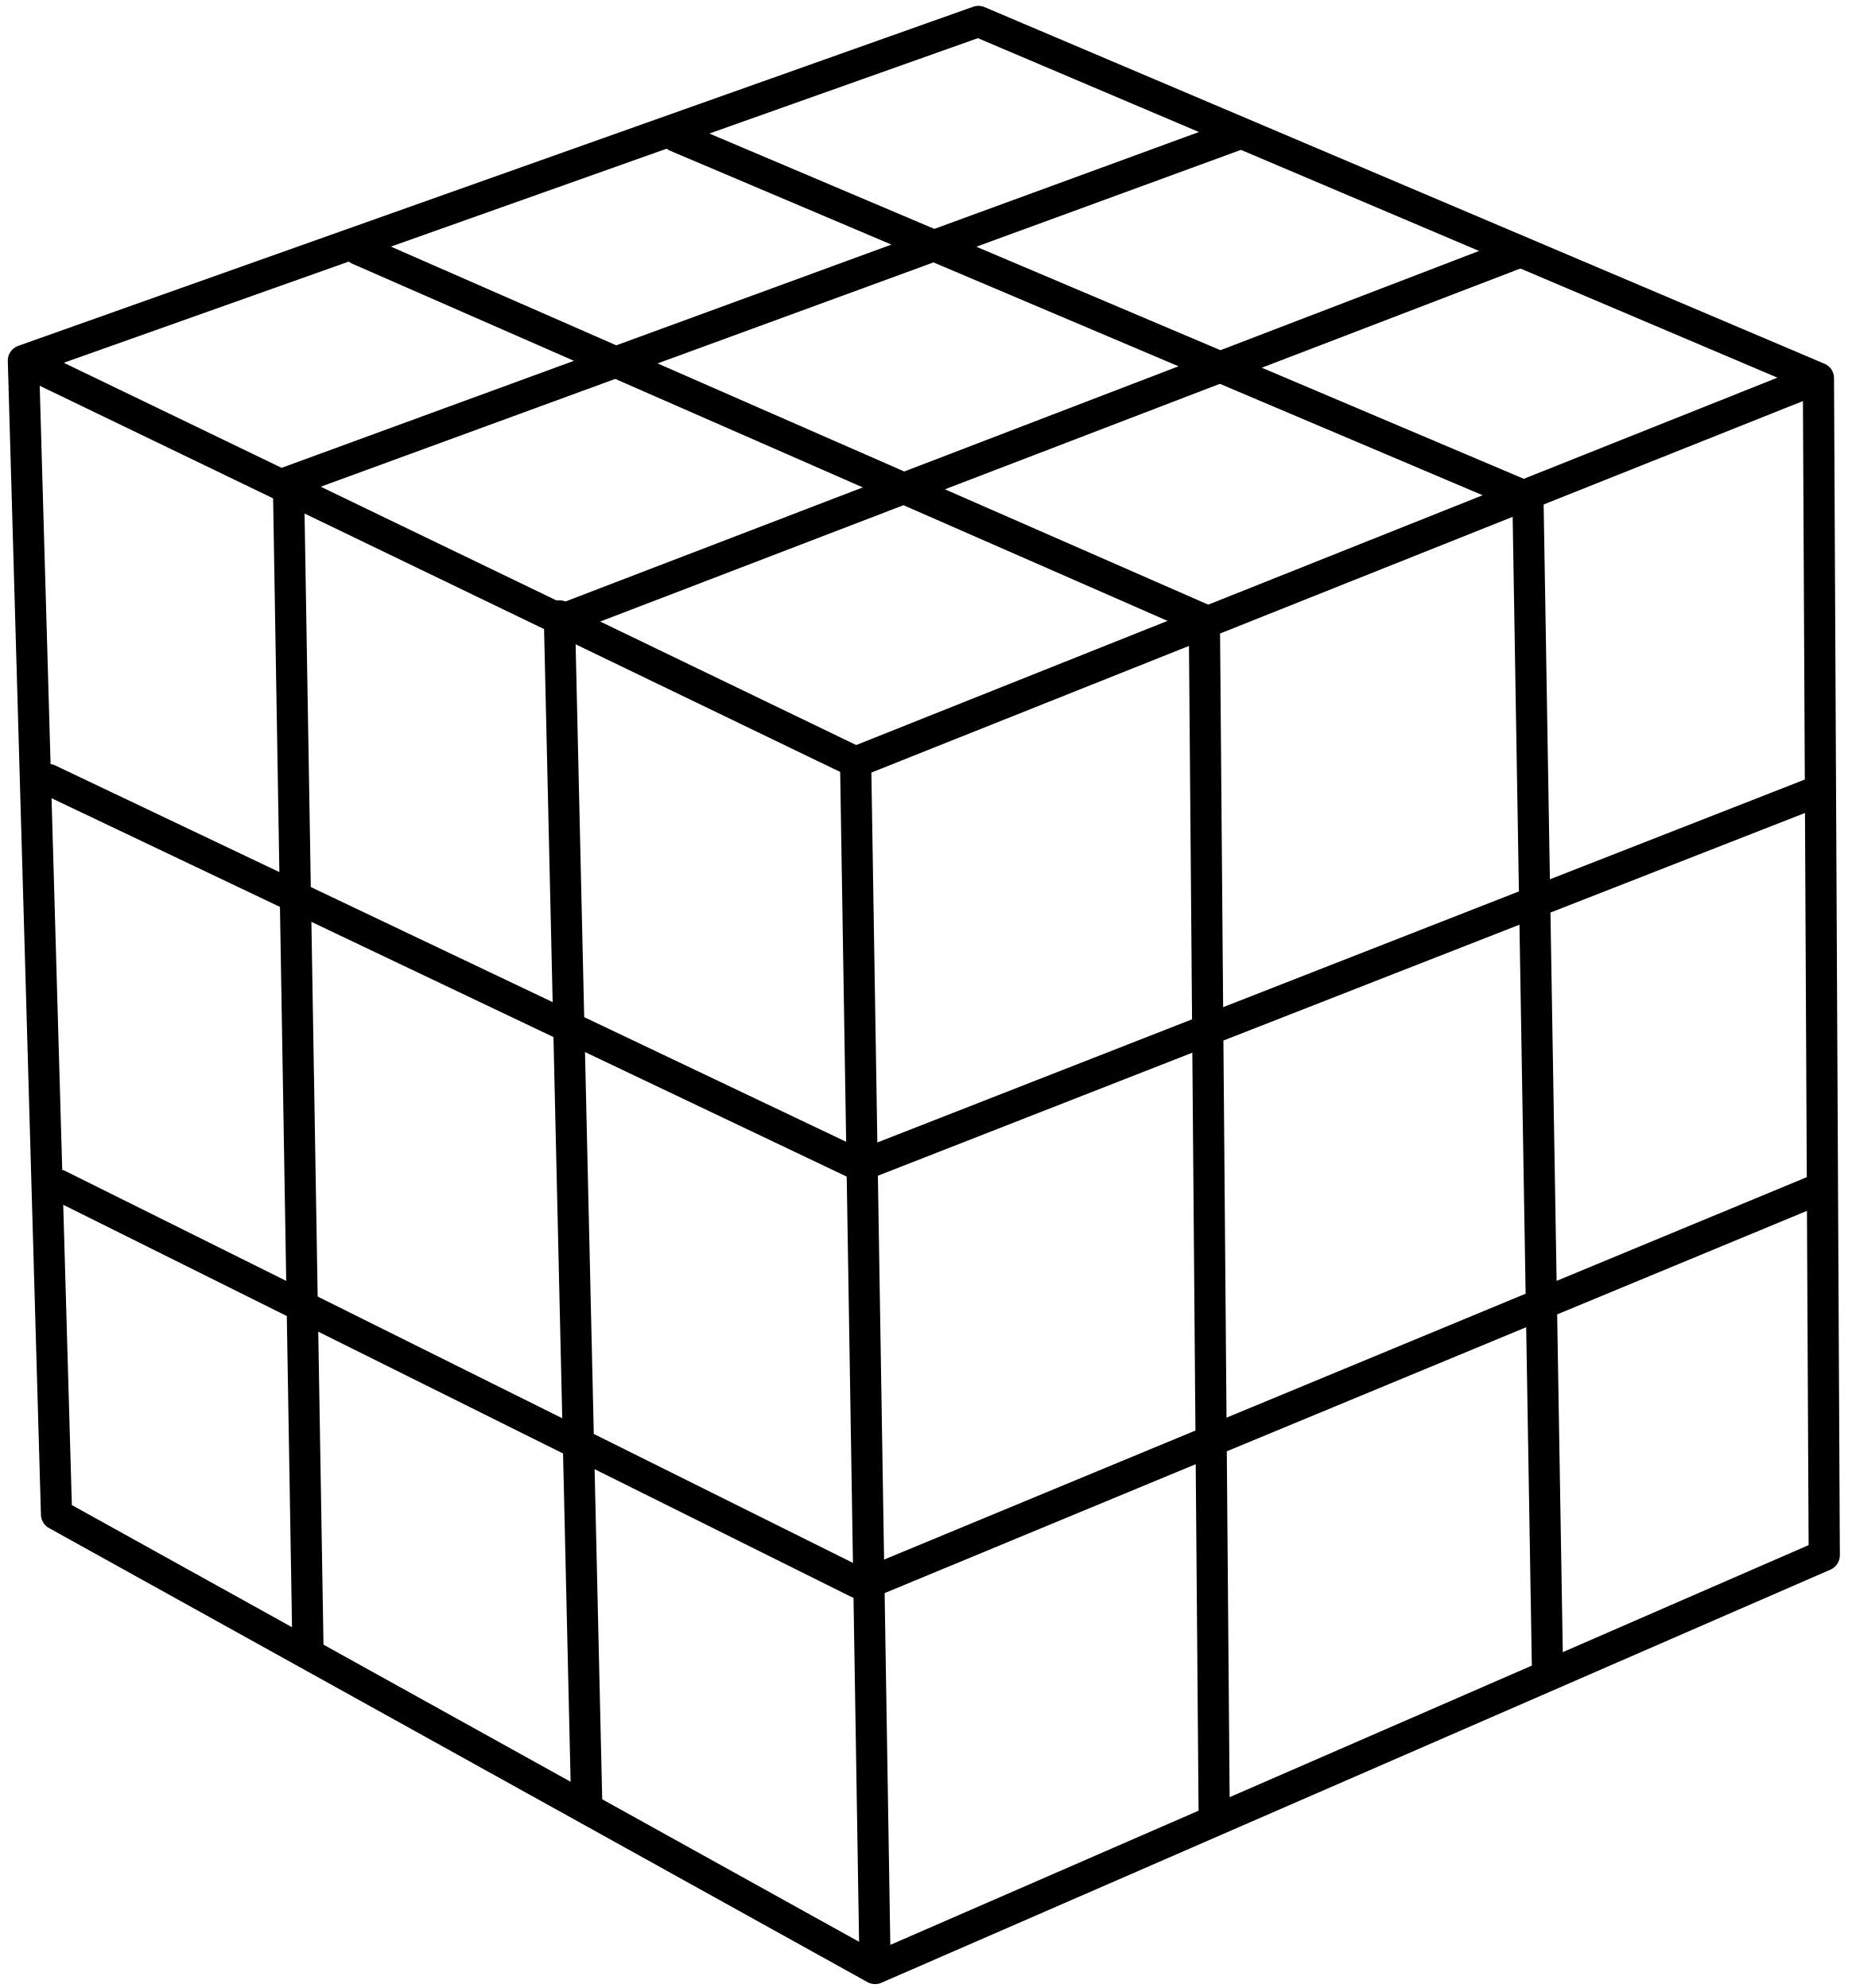
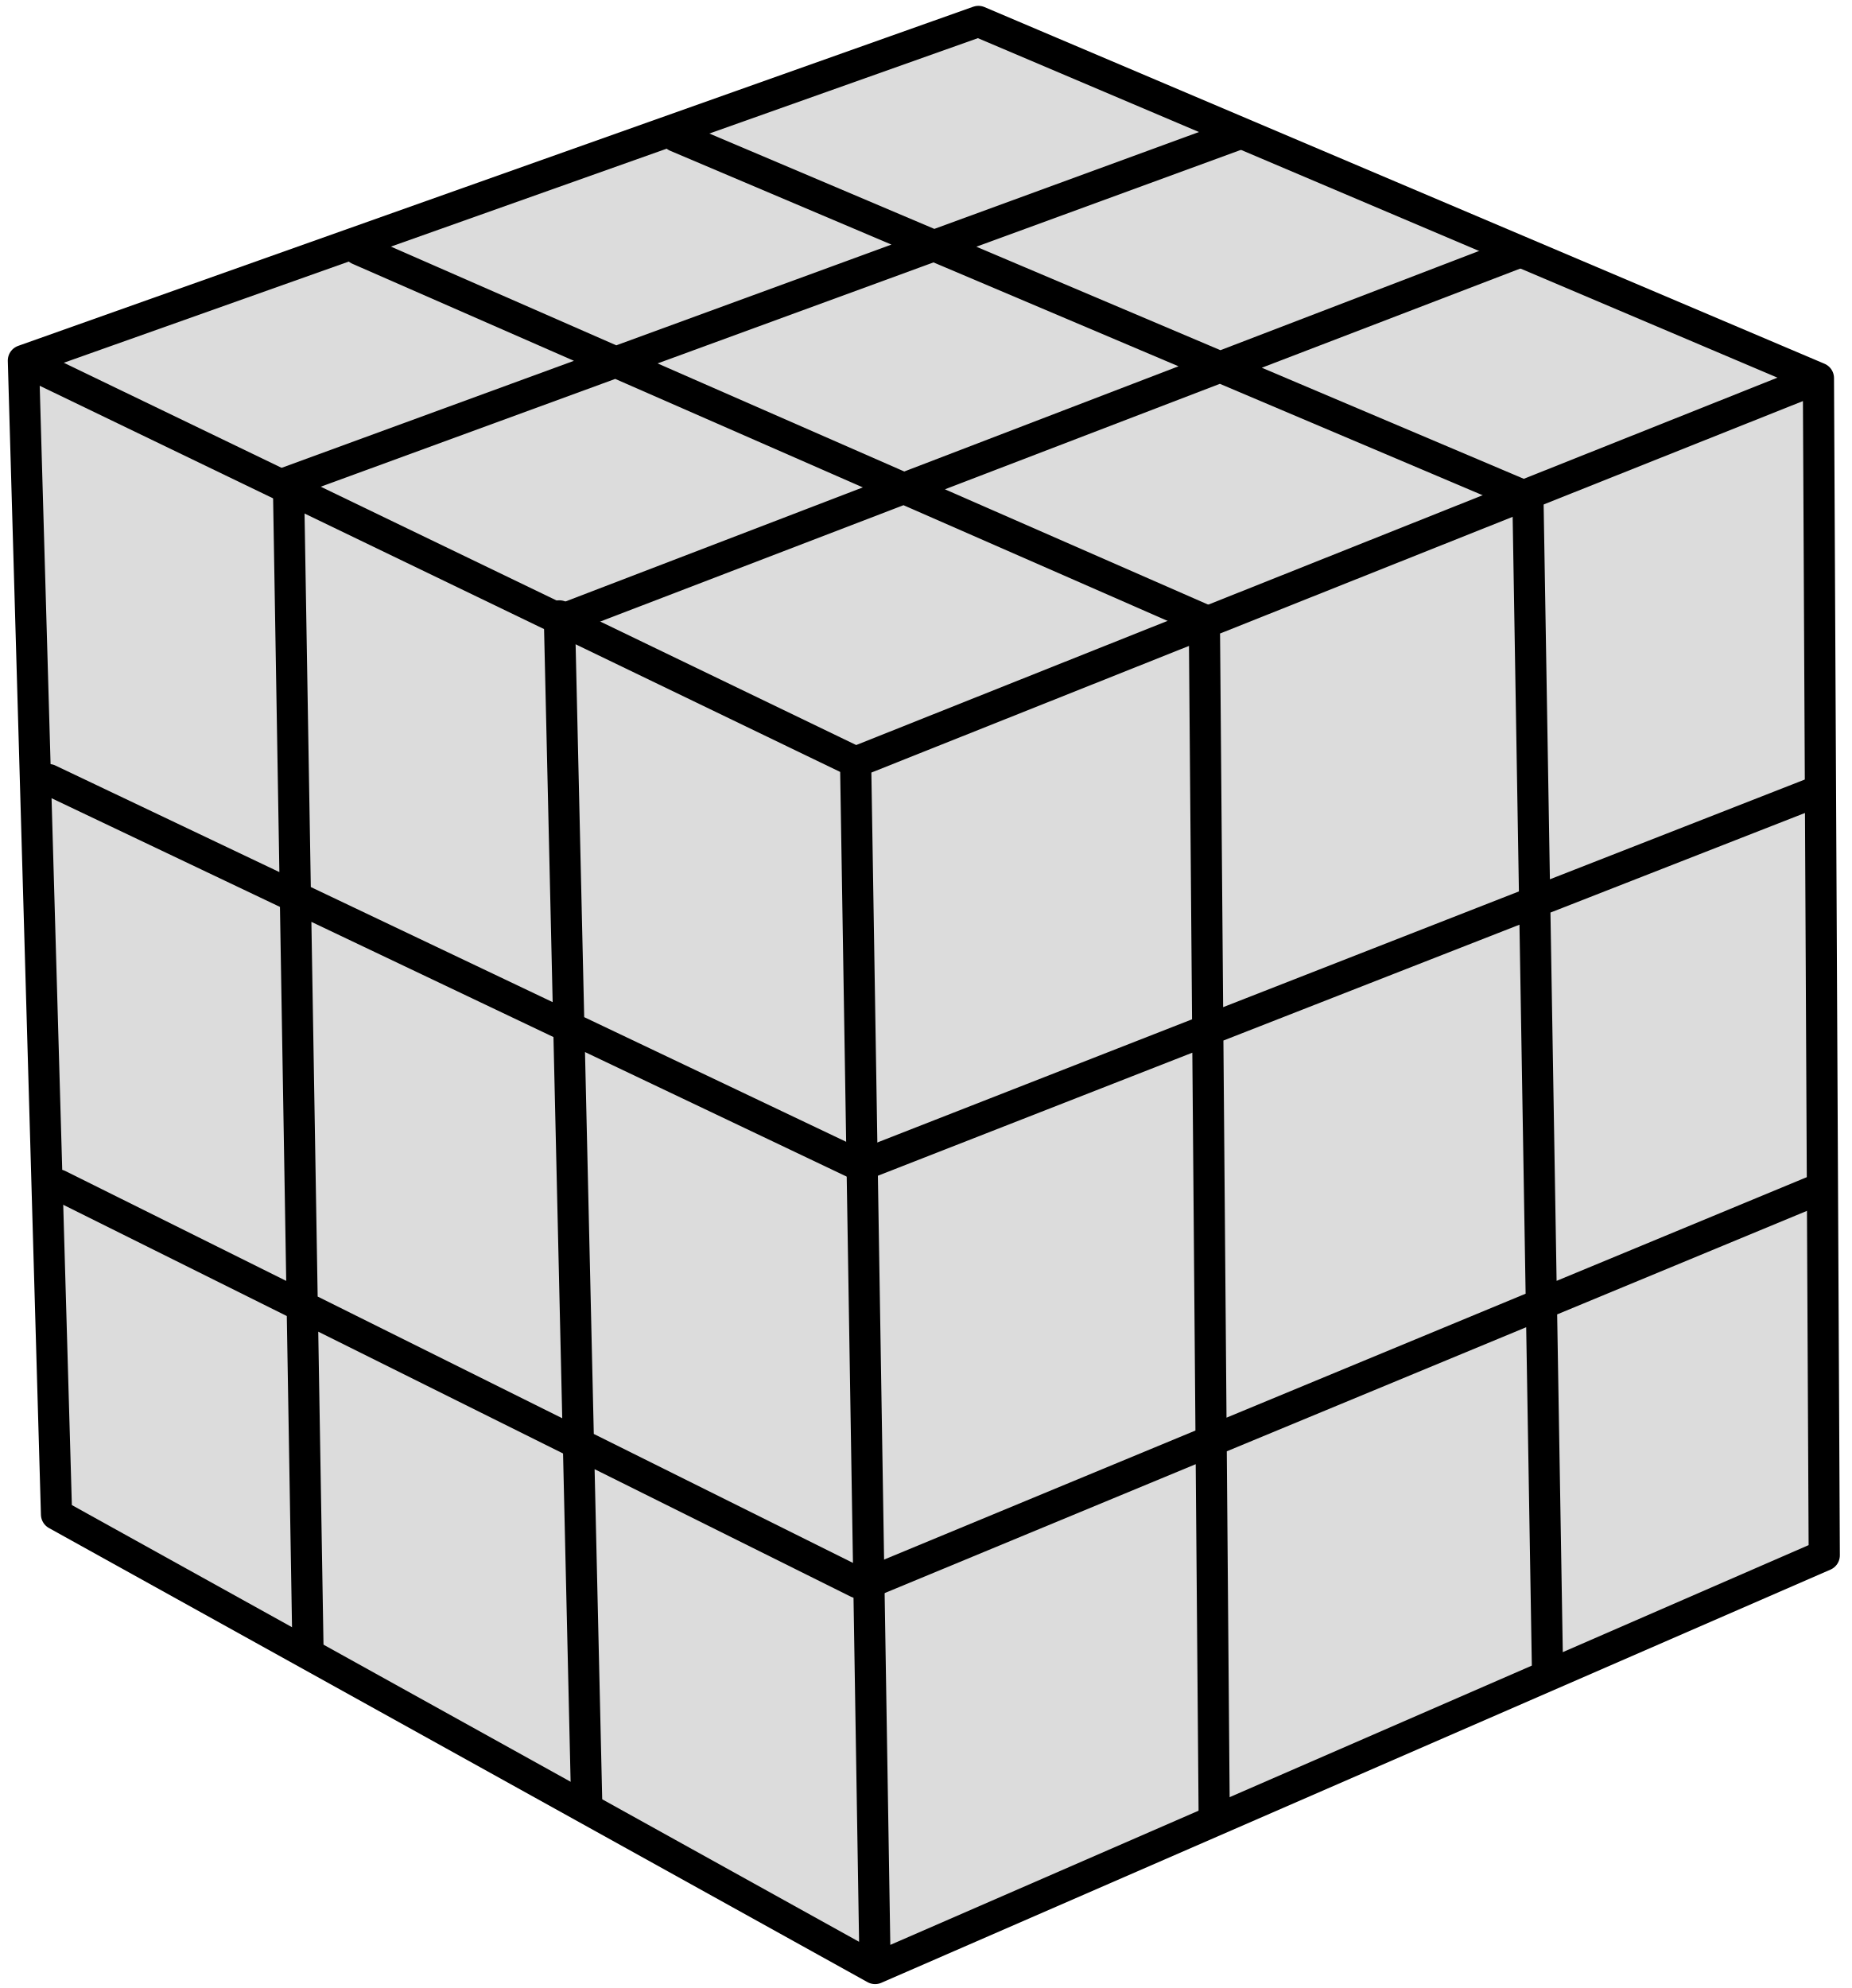
<svg xmlns="http://www.w3.org/2000/svg" viewBox="0 0 95 102">
-   <path name="left_1_1" d="M1.8 40.2L1.5 19.4 14.8 25.2 15.1 45.6" fill="#ffffffff" stroke="#dc07fd00" stroke-width="1.6" stroke-linecap="round" stroke-linejoin="miter" stroke-dasharray="" data-fill-binding="left_1_1" />
-   <path name="left_1_2" d="M2.5 60.8L2.4 40.5 15.4 46.4 15.1 66.5" fill="#ffffffff" stroke="#dc07fd00" stroke-width="1.6" stroke-linecap="round" stroke-linejoin="miter" stroke-dasharray="" data-fill-binding="left_1_2" />
-   <path name="left_1_3" d="M3.2 77.9L3 61.4 15.4 67.2 15.6 84.7" fill="#ffffffff" stroke="#dc07fd00" stroke-width="1.6" stroke-linecap="round" stroke-linejoin="miter" stroke-dasharray="" data-fill-binding="left_1_3" />
-   <path name="left_2_1" d="M15 46.2L14.8 25 28.7 31.8 28.7 52.2" fill="#ffffffff" stroke="#dc07fd00" stroke-width="1.6" stroke-linecap="round" stroke-linejoin="miter" stroke-dasharray="" data-fill-binding="left_2_1" />
-   <path name="left_2_2" d="M15.2 67.3L15.4 46.3 29.2 52.9 29.4 73.4" fill="#ffffffff" stroke="#dc07fd00" stroke-width="1.6" stroke-linecap="round" stroke-linejoin="miter" stroke-dasharray="" data-fill-binding="left_2_2" />
-   <path name="left_2_3" d="M15.5 84.5L15.8 67.2 29.5 74.1 29.9 92.4" fill="#ffffffff" stroke="#dc07fd00" stroke-width="1.6" stroke-linecap="round" stroke-linejoin="miter" stroke-dasharray="" data-fill-binding="left_2_3" />
-   <path name="left_3_1" d="M29 52.6L28.8 31.8 43.9 39.3 44 59.6" fill="#ffffffff" stroke="#dc07fd00" stroke-width="1.6" stroke-linecap="round" stroke-linejoin="miter" stroke-dasharray="" data-fill-binding="left_3_1" />
-   <path name="left_3_2" d="M29.7 73.9L28.9 52.7 44.2 60.2 44.3 81.1" fill="#ffffffff" stroke="#dc07fd00" stroke-width="1.6" stroke-linecap="round" stroke-linejoin="miter" stroke-dasharray="" data-fill-binding="left_3_2" />
-   <path name="left_3_3" d="M29.8 92.7L29.7 74.3 44.4 81.6 44.8 100.5" fill="#ffffffff" stroke="#dc07fd00" stroke-width="1.6" stroke-linecap="round" stroke-linejoin="miter" stroke-dasharray="" data-fill-binding="left_3_3" />
-   <path name="top_1_1" d="M34.7 6.6L50.4 1.3 63.2 6.7 47.9 12.4" fill="#ffffffff" stroke="#dc07fd00" stroke-width="1.6" stroke-linecap="round" stroke-linejoin="miter" stroke-dasharray="" data-fill-binding="top_1_1" />
-   <path name="top_1_2" d="M18.6 12.5L34.6 6.9 47.1 12.7 31.8 18.7" fill="#ffffffff" stroke="#dc07fd00" stroke-width="1.6" stroke-linecap="round" stroke-linejoin="miter" stroke-dasharray="" data-fill-binding="top_1_2" />
-   <path name="top_1_3" d="M2.1 18.5L18.3 12.6 31.1 18.8 14.7 24.7" fill="#ffffffff" stroke="#dc07fd00" stroke-width="1.6" stroke-linecap="round" stroke-linejoin="miter" stroke-dasharray="" data-fill-binding="top_1_3" />
-   <path name="top_2_1" d="M48.6 12.7L63 6.6 77 12.8 62.5 18.7" fill="#ffffffff" stroke="#dc07fd00" stroke-width="1.6" stroke-linecap="round" stroke-linejoin="miter" stroke-dasharray="" data-fill-binding="top_2_1" />
-   <path name="top_2_2" d="M32 18.4L47.8 12.4 61.9 19 46.2 25" fill="#ffffffff" stroke="#dc07fd00" stroke-width="1.6" stroke-linecap="round" stroke-linejoin="miter" stroke-dasharray="" data-fill-binding="top_2_2" />
-   <path name="top_2_3" d="M15 24.5L31.7 18.2 46 25.2 28.8 31.8" fill="#ffffffff" stroke="#dc07fd00" stroke-width="1.6" stroke-linecap="round" stroke-linejoin="miter" stroke-dasharray="" data-fill-binding="top_2_3" />
-   <path name="top_3_1" d="M62.9 18.5L77.3 12.7 92.4 19.4 78.2 25.8" fill="#ffffffff" stroke="#dc07fd00" stroke-width="1.6" stroke-linecap="round" stroke-linejoin="miter" stroke-dasharray="" data-fill-binding="top_3_1" />
-   <path name="top_3_2" d="M46.8 24.9L62.1 18.5 77.5 25.4 61.9 32.2" fill="#ffffffff" stroke="#dc07fd00" stroke-width="1.6" stroke-linecap="round" stroke-linejoin="miter" stroke-dasharray="" data-fill-binding="top_3_2" />
-   <path name="top_3_3" d="M29.7 32L46.3 24.8 61.3 31.8 43.9 39.1" fill="#ffffffff" stroke="#dc07fd00" stroke-width="1.6" stroke-linecap="round" stroke-linejoin="miter" stroke-dasharray="" data-fill-binding="top_3_3" />
-   <path name="right_1_1" d="M44.6 59.5L44.1 39.2 61.6 31.9 61.9 52.9" fill="#ffffffff" stroke="#dc07fd00" stroke-width="1.6" stroke-linecap="round" stroke-linejoin="miter" stroke-dasharray="" data-fill-binding="right_1_1" />
-   <path name="right_1_2" d="M44.9 80.8L44 59.6 61.8 52.9 62.1 74.2" fill="#ffffffff" stroke="#dc07fd00" stroke-width="1.6" stroke-linecap="round" stroke-linejoin="miter" stroke-dasharray="" data-fill-binding="right_1_2" />
-   <path name="right_1_3" d="M45.2 100.7L44.8 81.3 62 74.3 62.3 93.3" fill="#ffffffff" stroke="#dc07fd00" stroke-width="1.6" stroke-linecap="round" stroke-linejoin="miter" stroke-dasharray="" data-fill-binding="right_1_3" />
-   <path name="right_2_1" d="M61.9 52.7L61.9 32.3 78.3 26.1 78.6 46.1" fill="#ffffffff" stroke="#dc07fd00" stroke-width="1.6" stroke-linecap="round" stroke-linejoin="miter" stroke-dasharray="" data-fill-binding="right_2_1" />
-   <path name="right_2_2" d="M62.2 73.6L62.1 53.2 78.5 46.2 79.1 66.9" fill="#ffffffff" stroke="#dc07fd00" stroke-width="1.6" stroke-linecap="round" stroke-linejoin="miter" stroke-dasharray="" data-fill-binding="right_2_2" />
-   <path name="right_2_3" d="M62.3 93.4L62.1 74.3 79.1 67.1 79.4 85.7" fill="#ffffffff" stroke="#dc07fd00" stroke-width="1.6" stroke-linecap="round" stroke-linejoin="miter" stroke-dasharray="" data-fill-binding="right_2_3" />
-   <path name="right_3_1" d="M78.9 46.2L78.3 25.7 93.1 19.4 93.5 40.4" fill="#ffffffff" stroke="#dc07fd00" stroke-width="1.6" stroke-linecap="round" stroke-linejoin="miter" stroke-dasharray="" data-fill-binding="right_3_1" />
-   <path name="right_3_2" d="M79.1 66.7L78.7 46.7 93.4 40.3 93.6 61.1" fill="#ffffffff" stroke="#dc07fd00" stroke-width="1.6" stroke-linecap="round" stroke-linejoin="miter" stroke-dasharray="" data-fill-binding="right_3_2" />
-   <path name="right_3_3" d="M79.5 85.6L78.9 67.1 93.2 61.5 93.7 79.6" fill="#ffffffff" stroke="#dc07fd00" stroke-width="1.6" stroke-linecap="round" stroke-linejoin="miter" stroke-dasharray="" data-fill-binding="right_3_3" />
+   <path name="left_1_1" d="M1.8 40.2L1.5 19.4 14.8 25.2 15.1 45.6" fill="#dcdcdcff" stroke="#dc07fd00" stroke-width="1.6" stroke-linecap="round" stroke-linejoin="miter" stroke-dasharray="" data-fill-binding="left_1_1" />
+   <path name="left_1_2" d="M2.5 60.8L2.4 40.5 15.4 46.4 15.1 66.5" fill="#dcdcdcff" stroke="#dc07fd00" stroke-width="1.6" stroke-linecap="round" stroke-linejoin="miter" stroke-dasharray="" data-fill-binding="left_1_2" />
+   <path name="left_1_3" d="M3.2 77.9L3 61.4 15.4 67.2 15.6 84.7" fill="#dcdcdcff" stroke="#dc07fd00" stroke-width="1.6" stroke-linecap="round" stroke-linejoin="miter" stroke-dasharray="" data-fill-binding="left_1_3" />
+   <path name="left_2_1" d="M15 46.2L14.8 25 28.7 31.8 28.7 52.2" fill="#dcdcdcff" stroke="#dc07fd00" stroke-width="1.6" stroke-linecap="round" stroke-linejoin="miter" stroke-dasharray="" data-fill-binding="left_2_1" />
+   <path name="left_2_2" d="M15.2 67.3L15.4 46.3 29.2 52.9 29.4 73.4" fill="#dcdcdcff" stroke="#dc07fd00" stroke-width="1.6" stroke-linecap="round" stroke-linejoin="miter" stroke-dasharray="" data-fill-binding="left_2_2" />
+   <path name="left_2_3" d="M15.5 84.5L15.8 67.2 29.5 74.1 29.9 92.4" fill="#dcdcdcff" stroke="#dc07fd00" stroke-width="1.6" stroke-linecap="round" stroke-linejoin="miter" stroke-dasharray="" data-fill-binding="left_2_3" />
+   <path name="left_3_1" d="M29 52.6L28.8 31.8 43.9 39.3 44 59.6" fill="#dcdcdcff" stroke="#dc07fd00" stroke-width="1.6" stroke-linecap="round" stroke-linejoin="miter" stroke-dasharray="" data-fill-binding="left_3_1" />
+   <path name="left_3_2" d="M29.7 73.9L28.9 52.7 44.2 60.2 44.3 81.1" fill="#dcdcdcff" stroke="#dc07fd00" stroke-width="1.6" stroke-linecap="round" stroke-linejoin="miter" stroke-dasharray="" data-fill-binding="left_3_2" />
+   <path name="left_3_3" d="M29.8 92.7L29.7 74.3 44.4 81.6 44.8 100.5" fill="#dcdcdcff" stroke="#dc07fd00" stroke-width="1.6" stroke-linecap="round" stroke-linejoin="miter" stroke-dasharray="" data-fill-binding="left_3_3" />
+   <path name="top_1_1" d="M34.7 6.6L50.4 1.3 63.2 6.7 47.9 12.4" fill="#dcdcdcff" stroke="#dc07fd00" stroke-width="1.6" stroke-linecap="round" stroke-linejoin="miter" stroke-dasharray="" data-fill-binding="top_1_1" />
+   <path name="top_1_2" d="M18.6 12.5L34.6 6.9 47.1 12.7 31.8 18.7" fill="#dcdcdcff" stroke="#dc07fd00" stroke-width="1.6" stroke-linecap="round" stroke-linejoin="miter" stroke-dasharray="" data-fill-binding="top_1_2" />
+   <path name="top_1_3" d="M2.1 18.5L18.3 12.6 31.1 18.8 14.7 24.7" fill="#dcdcdcff" stroke="#dc07fd00" stroke-width="1.6" stroke-linecap="round" stroke-linejoin="miter" stroke-dasharray="" data-fill-binding="top_1_3" />
+   <path name="top_2_1" d="M48.6 12.7L63 6.6 77 12.8 62.5 18.7" fill="#dcdcdcff" stroke="#dc07fd00" stroke-width="1.6" stroke-linecap="round" stroke-linejoin="miter" stroke-dasharray="" data-fill-binding="top_2_1" />
+   <path name="top_2_2" d="M32 18.4L47.8 12.4 61.9 19 46.2 25" fill="#dcdcdcff" stroke="#dc07fd00" stroke-width="1.6" stroke-linecap="round" stroke-linejoin="miter" stroke-dasharray="" data-fill-binding="top_2_2" />
+   <path name="top_2_3" d="M15 24.5L31.7 18.2 46 25.2 28.8 31.8" fill="#dcdcdcff" stroke="#dc07fd00" stroke-width="1.6" stroke-linecap="round" stroke-linejoin="miter" stroke-dasharray="" data-fill-binding="top_2_3" />
+   <path name="top_3_1" d="M62.9 18.5L77.3 12.7 92.4 19.4 78.2 25.8" fill="#dcdcdcff" stroke="#dc07fd00" stroke-width="1.6" stroke-linecap="round" stroke-linejoin="miter" stroke-dasharray="" data-fill-binding="top_3_1" />
+   <path name="top_3_2" d="M46.8 24.9L62.1 18.5 77.5 25.4 61.9 32.2" fill="#dcdcdcff" stroke="#dc07fd00" stroke-width="1.6" stroke-linecap="round" stroke-linejoin="miter" stroke-dasharray="" data-fill-binding="top_3_2" />
+   <path name="top_3_3" d="M29.7 32L46.3 24.8 61.3 31.8 43.9 39.1" fill="#dcdcdcff" stroke="#dc07fd00" stroke-width="1.6" stroke-linecap="round" stroke-linejoin="miter" stroke-dasharray="" data-fill-binding="top_3_3" />
+   <path name="right_1_1" d="M44.6 59.5L44.1 39.2 61.6 31.9 61.9 52.9" fill="#dcdcdcff" stroke="#dc07fd00" stroke-width="1.6" stroke-linecap="round" stroke-linejoin="miter" stroke-dasharray="" data-fill-binding="right_1_1" />
+   <path name="right_1_2" d="M44.9 80.8L44 59.6 61.8 52.9 62.1 74.2" fill="#dcdcdcff" stroke="#dc07fd00" stroke-width="1.6" stroke-linecap="round" stroke-linejoin="miter" stroke-dasharray="" data-fill-binding="right_1_2" />
+   <path name="right_1_3" d="M45.2 100.7L44.8 81.3 62 74.3 62.3 93.3" fill="#dcdcdcff" stroke="#dc07fd00" stroke-width="1.6" stroke-linecap="round" stroke-linejoin="miter" stroke-dasharray="" data-fill-binding="right_1_3" />
+   <path name="right_2_1" d="M61.9 52.7L61.9 32.3 78.3 26.1 78.6 46.1" fill="#dcdcdcff" stroke="#dc07fd00" stroke-width="1.6" stroke-linecap="round" stroke-linejoin="miter" stroke-dasharray="" data-fill-binding="right_2_1" />
+   <path name="right_2_2" d="M62.2 73.6L62.1 53.2 78.5 46.2 79.1 66.9" fill="#dcdcdcff" stroke="#dc07fd00" stroke-width="1.6" stroke-linecap="round" stroke-linejoin="miter" stroke-dasharray="" data-fill-binding="right_2_2" />
+   <path name="right_2_3" d="M62.3 93.4L62.1 74.3 79.1 67.1 79.4 85.7" fill="#dcdcdcff" stroke="#dc07fd00" stroke-width="1.6" stroke-linecap="round" stroke-linejoin="miter" stroke-dasharray="" data-fill-binding="right_2_3" />
+   <path name="right_3_1" d="M78.9 46.2L78.3 25.7 93.1 19.4 93.5 40.4" fill="#dcdcdcff" stroke="#dc07fd00" stroke-width="1.6" stroke-linecap="round" stroke-linejoin="miter" stroke-dasharray="" data-fill-binding="right_3_1" />
+   <path name="right_3_2" d="M79.1 66.7L78.7 46.7 93.4 40.3 93.6 61.1" fill="#dcdcdcff" stroke="#dc07fd00" stroke-width="1.6" stroke-linecap="round" stroke-linejoin="miter" stroke-dasharray="" data-fill-binding="right_3_2" />
+   <path name="right_3_3" d="M79.5 85.6L78.9 67.1 93.2 61.5 93.7 79.6" fill="#dcdcdcff" stroke="#dc07fd00" stroke-width="1.6" stroke-linecap="round" stroke-linejoin="miter" stroke-dasharray="" data-fill-binding="right_3_3" />
  <path name="right_face_borders" d="M44.7 59.6L93 40.7M44.6 81.2L93.1 61.1M62.3 93.3L61.8 32.6M78.4 25.8L79.4 85.7" fill="#ffffff00" stroke="#000000ff" stroke-width="1.6" stroke-linecap="round" stroke-linejoin="miter" stroke-dasharray="" />
  <path name="left_face_borders" d="M14.8 24.8L15.8 84.5M30.1 92.4L28.7 31.6M43.9 59.7L2.5 40M3 60.8L44 81.2" fill="#ffffff00" stroke="#000000ff" stroke-width="1.6" stroke-linecap="round" stroke-linejoin="miter" stroke-dasharray="" />
  <path name="top_face_borders" d="M14.6 24.8L63.5 6.9M28.8 31.8L77.8 13M78.1 25.4L34.7 7M62 31.9L18.4 12.8" fill="#ffffff00" stroke="#000000ff" stroke-width="1.6" stroke-linecap="round" stroke-linejoin="miter" stroke-dasharray="" />
  <path name="external_borders" d="M1.2 18.5L50.2 1.1 93.3 19.4 93.6 79.8 44.9 101 2.9 77.7 1.2 18.5 43.9 39.1 93.3 19.4M43.9 39.1L44.9 101" fill="#ffffff00" stroke="#000000ff" stroke-width="1.6" stroke-linecap="round" stroke-linejoin="round" stroke-dasharray="" />
  <path name="left_column_up" d="M9.1 73.5L8 32 4.6 36.8M12 36.8L8 32" fill="#ffffff00" stroke="#ff000300" stroke-width="1" stroke-linecap="round" stroke-linejoin="round" stroke-dasharray="" data-stroke-binding="left_column_up" />
  <path name="central_column_up" d="M22.8 80.5L22 39 18.6 43.8M26 43.8L22 39" fill="#ffffff00" stroke="#ff000300" stroke-width="1" stroke-linecap="round" stroke-linejoin="round" stroke-dasharray="" data-stroke-binding="central_column_up" />
  <path name="right_column_up" d="M36.8 88.5L36.2 45.4 32.7 51.1M40 51.3L36.2 45.4" fill="#ffffff00" stroke="#ff000300" stroke-width="1" stroke-linecap="round" stroke-linejoin="round" stroke-dasharray="" data-stroke-binding="right_column_up" />
</svg>
